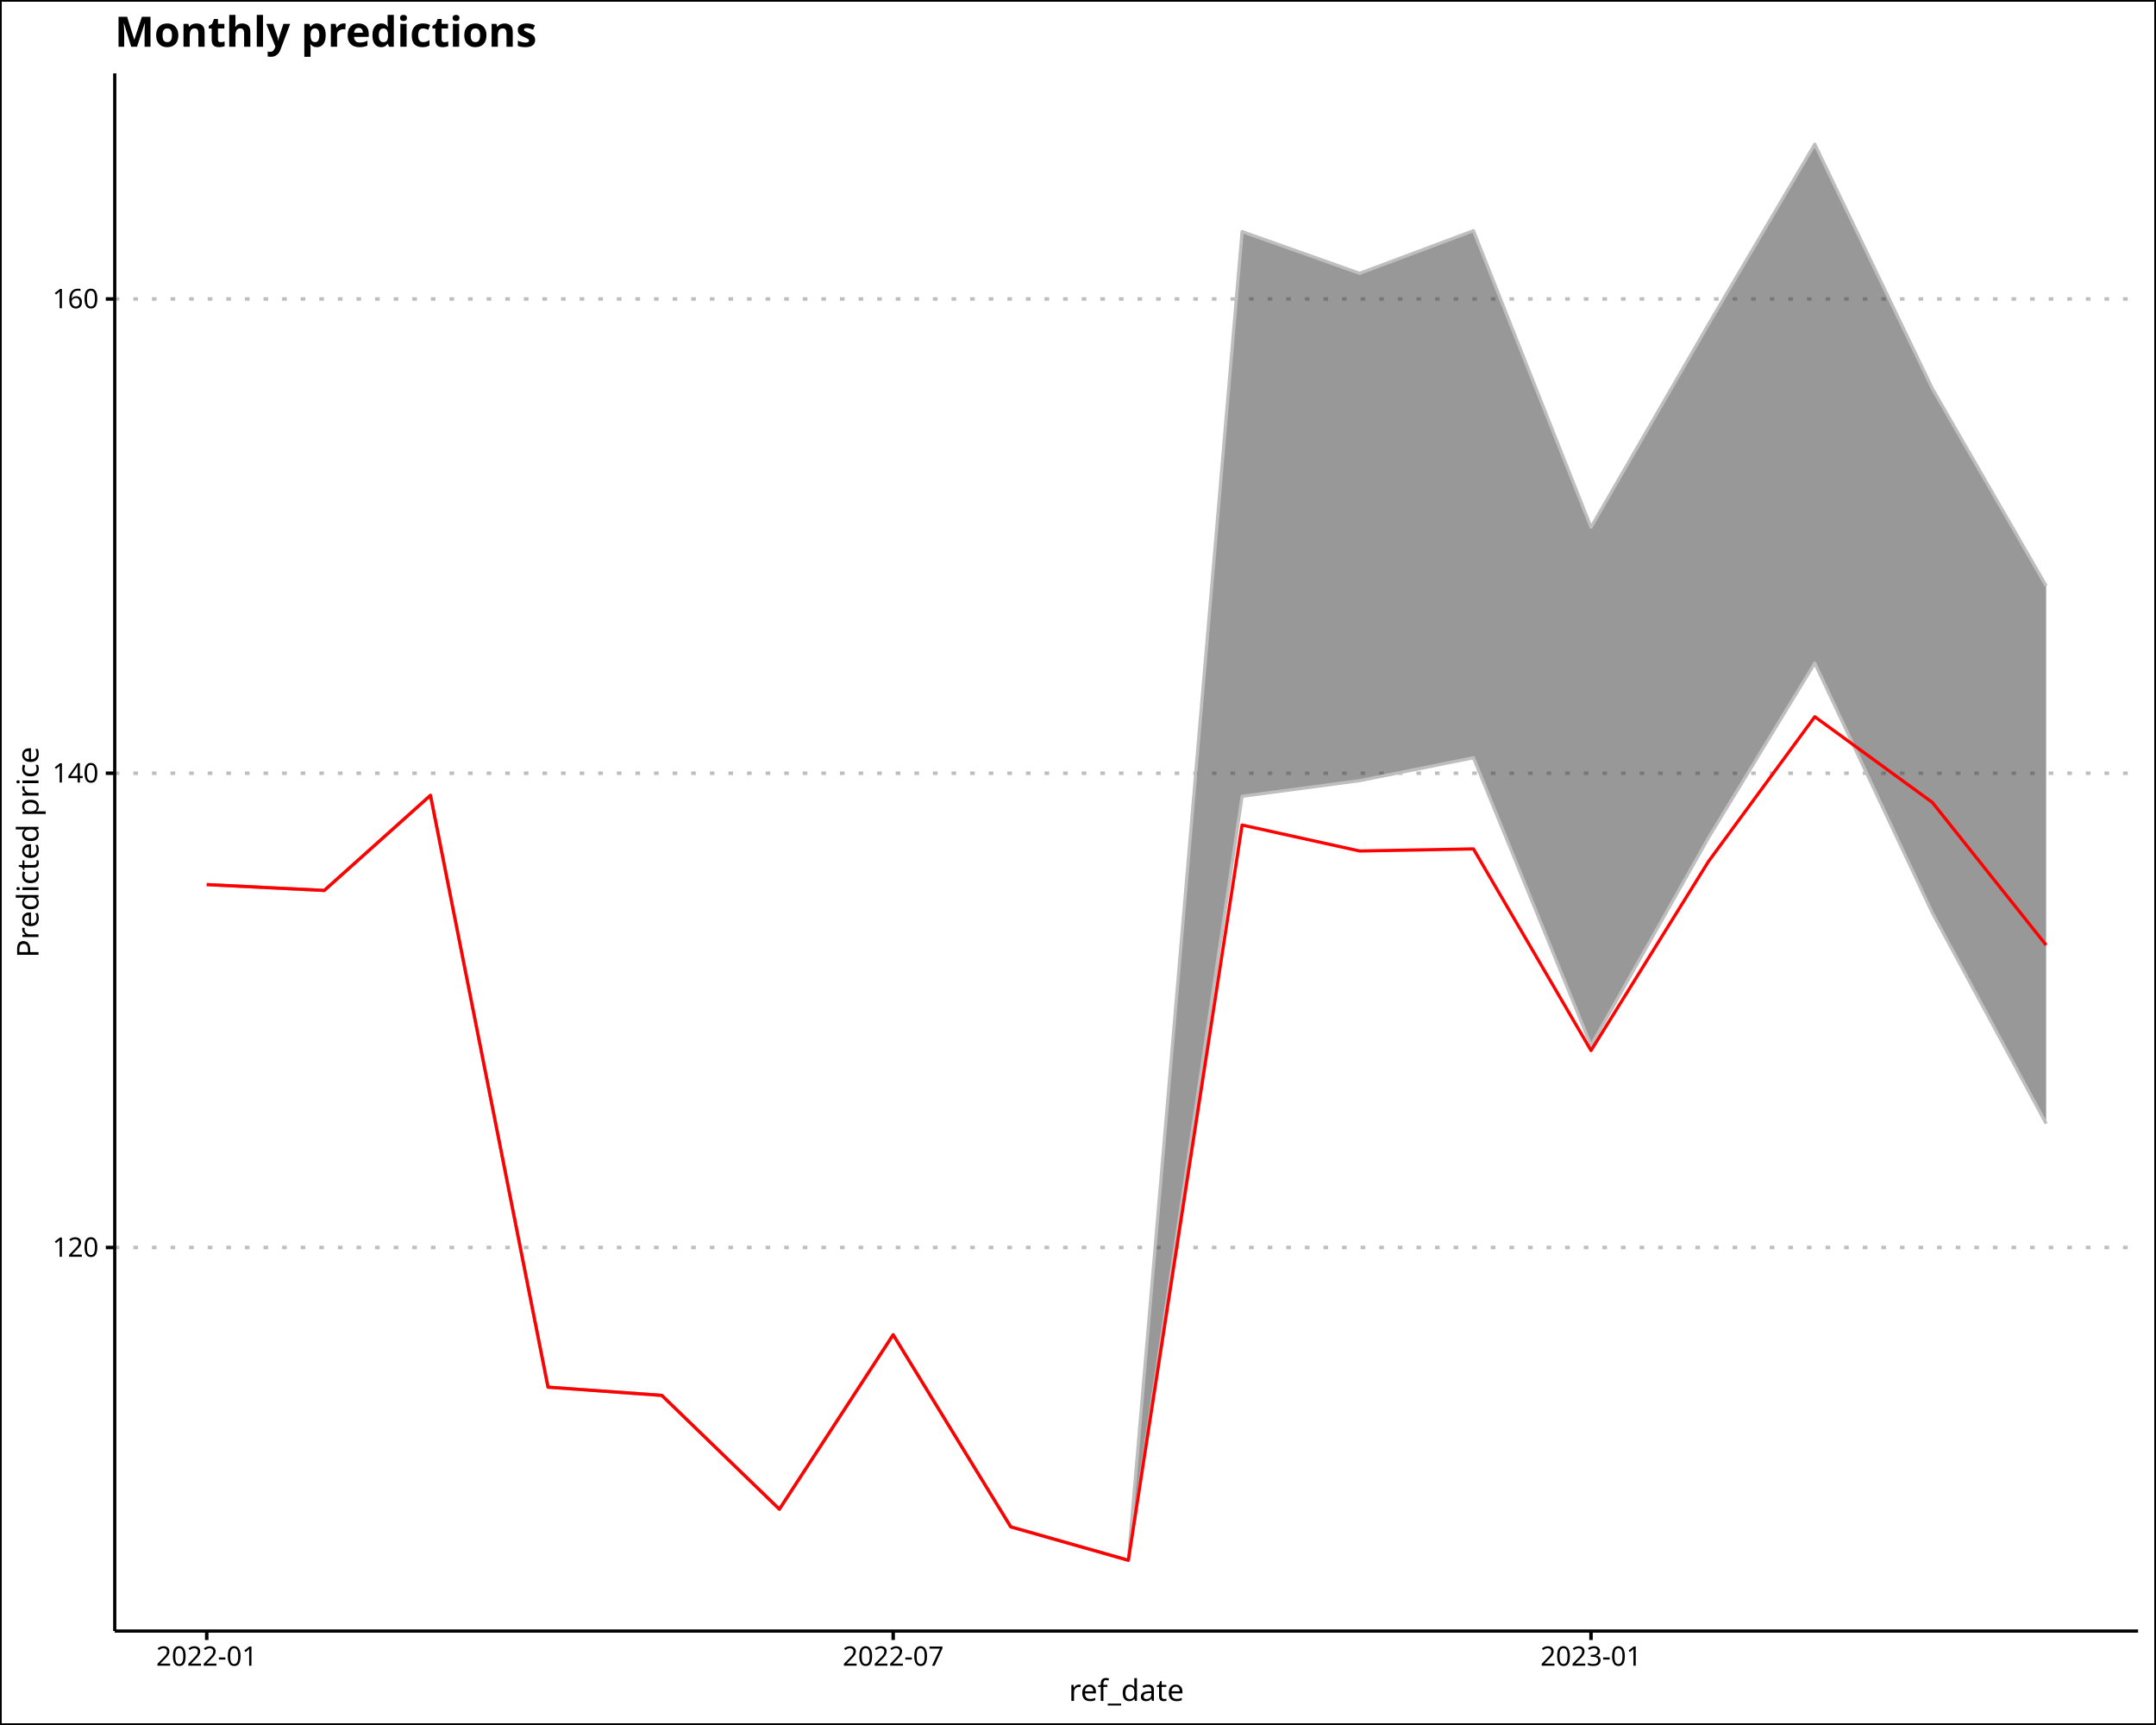
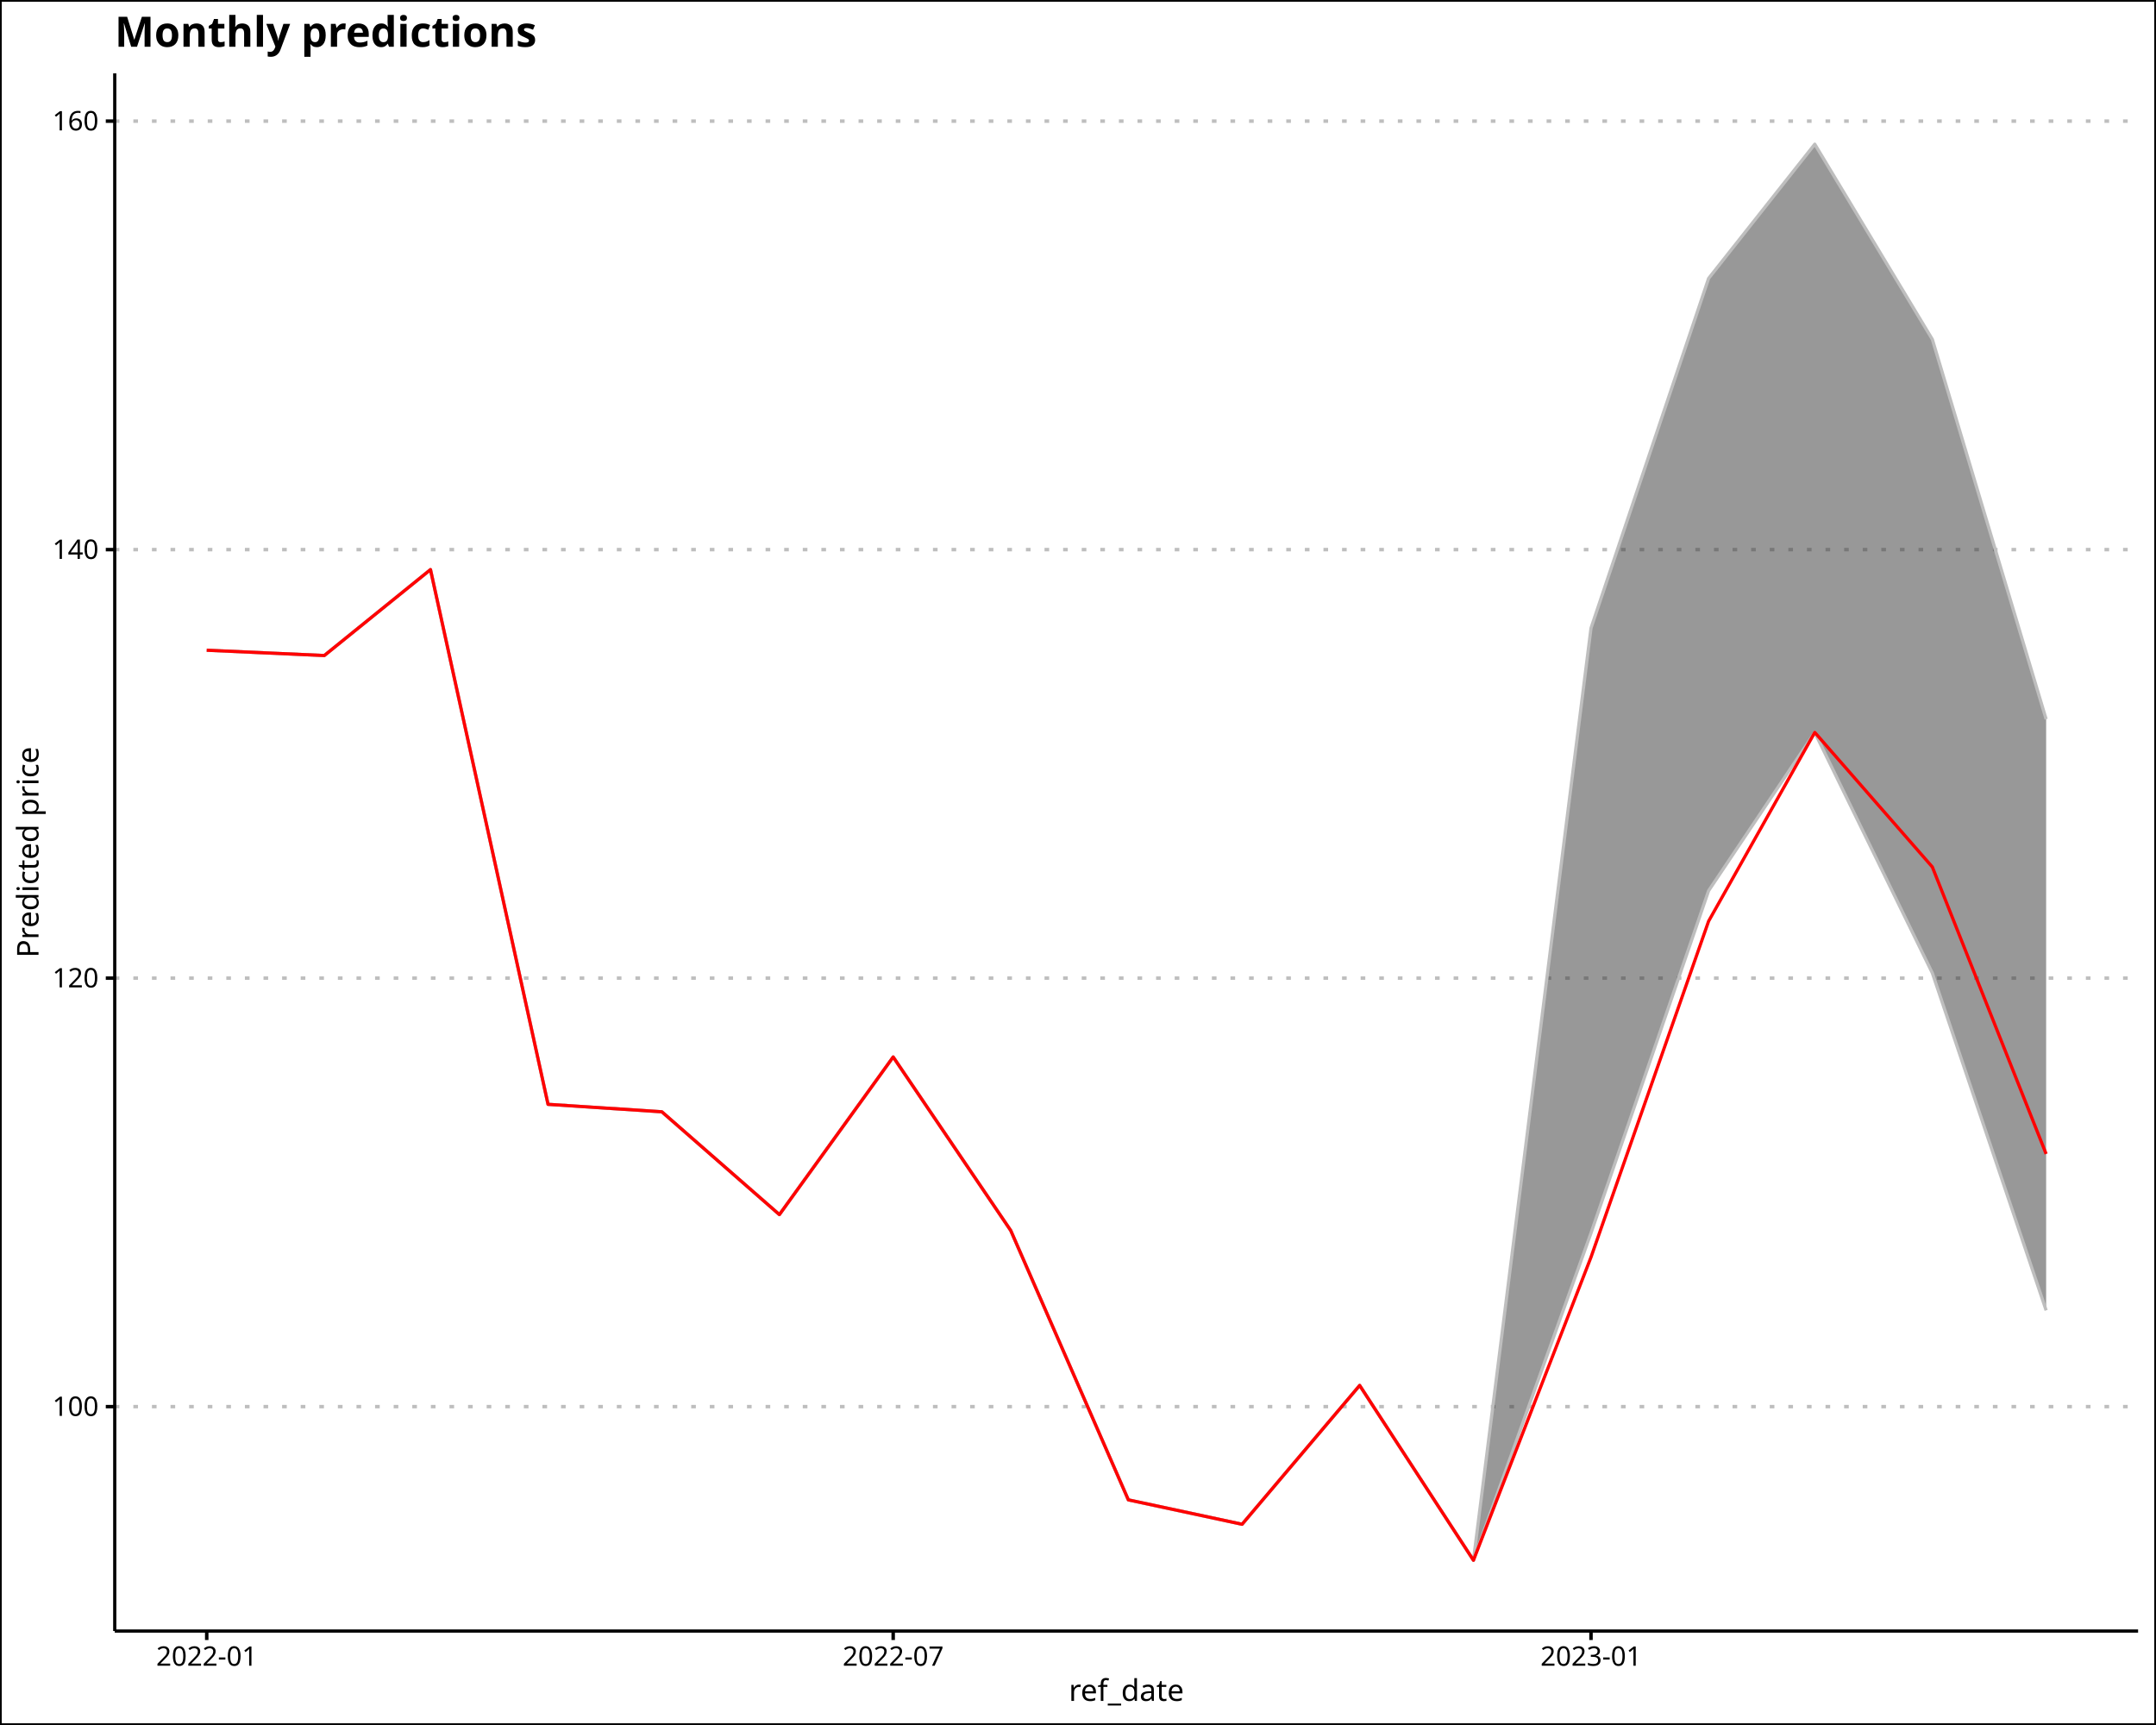
<svg xmlns="http://www.w3.org/2000/svg" class="svglite" data-engine-version="2.0" width="720.00pt" height="576.00pt" viewBox="0 0 720.00 576.00">
  <defs>
    <style type="text/css">
    .svglite line, .svglite polyline, .svglite polygon, .svglite path, .svglite rect, .svglite circle {
      fill: none;
      stroke: #000000;
      stroke-linecap: round;
      stroke-linejoin: round;
      stroke-miterlimit: 10.00;
    }
  </style>
  </defs>
  <rect width="100%" height="100%" style="stroke: none; fill: #FFFFFF;" />
  <defs>
    <clipPath id="cpMC4wMHw3MjAuMDB8MC4wMHw1NzYuMDA=">
      <rect x="0.00" y="0.00" width="720.00" height="576.00" />
    </clipPath>
  </defs>
  <g clip-path="url(#cpMC4wMHw3MjAuMDB8MC4wMHw1NzYuMDA=)">
    <rect x="-0" y="0.00" width="720.00" height="576.00" style="stroke-width: 1.16; fill: #FFFFFF;" />
  </g>
  <defs>
    <clipPath id="cpMzguMzJ8NzE0LjAyfDI0LjUwfDU0NC42Mw==">
      <rect x="38.32" y="24.50" width="675.70" height="520.14" />
    </clipPath>
  </defs>
  <g clip-path="url(#cpMzguMzJ8NzE0LjAyfDI0LjUwfDU0NC42Mw==)">
-     <polyline points="38.32,416.55 714.02,416.55 " style="stroke-width: 1.16; stroke: #BEBEBE; stroke-dasharray: 1.55,4.66; stroke-linecap: butt;" />
-     <polyline points="38.32,258.19 714.02,258.19 " style="stroke-width: 1.16; stroke: #BEBEBE; stroke-dasharray: 1.55,4.66; stroke-linecap: butt;" />
-     <polyline points="38.32,99.83 714.02,99.83 " style="stroke-width: 1.16; stroke: #BEBEBE; stroke-dasharray: 1.55,4.66; stroke-linecap: butt;" />
-     <polygon points="69.04,295.38 108.30,297.33 143.76,265.57 183.02,463.19 221.02,465.94 260.28,503.94 298.28,445.69 337.54,509.83 376.81,520.99 414.80,77.34 454.06,91.27 492.06,77.04 531.32,176.05 570.59,108.24 606.05,48.14 645.31,129.76 683.31,195.62 683.31,375.18 645.31,304.81 606.05,221.42 570.59,279.67 531.32,349.11 492.06,253.02 454.06,260.67 414.80,265.90 376.81,520.99 337.54,509.83 298.28,445.69 260.28,503.94 221.02,465.94 183.02,463.19 143.76,265.57 108.30,297.33 69.04,295.38 " style="stroke-width: 0.00; stroke: none; stroke-linecap: butt; fill: #333333; fill-opacity: 0.50;" />
-     <polyline points="69.04,295.38 108.30,297.33 143.76,265.57 183.02,463.19 221.02,465.94 260.28,503.94 298.28,445.69 337.54,509.83 376.81,520.99 414.80,77.34 454.06,91.27 492.06,77.04 531.32,176.05 570.59,108.24 606.05,48.14 645.31,129.76 683.31,195.62 " style="stroke-width: 1.07; stroke: none; stroke-linecap: butt;" />
-     <polyline points="683.31,375.18 645.31,304.81 606.05,221.42 570.59,279.67 531.32,349.11 492.06,253.02 454.06,260.67 414.80,265.90 376.81,520.99 337.54,509.83 298.28,445.69 260.28,503.94 221.02,465.94 183.02,463.19 143.76,265.57 108.30,297.33 69.04,295.38 " style="stroke-width: 1.07; stroke: none; stroke-linecap: butt;" />
-     <polyline points="69.04,295.38 108.30,297.33 143.76,265.57 183.02,463.19 221.02,465.94 260.28,503.94 298.28,445.69 337.54,509.83 376.81,520.99 414.80,265.90 454.06,260.67 492.06,253.02 531.32,349.11 570.59,279.67 606.05,221.42 645.31,304.81 683.31,375.18 " style="stroke-width: 1.07; stroke: #BEBEBE; stroke-linecap: butt;" />
-     <polyline points="69.04,295.38 108.30,297.33 143.76,265.57 183.02,463.19 221.02,465.94 260.28,503.94 298.28,445.69 337.54,509.83 376.81,520.99 414.80,77.34 454.06,91.27 492.06,77.04 531.32,176.05 570.59,108.24 606.05,48.14 645.31,129.76 683.31,195.62 " style="stroke-width: 1.07; stroke: #BEBEBE; stroke-linecap: butt;" />
-     <polyline points="69.04,295.38 108.30,297.33 143.76,265.57 183.02,463.19 221.02,465.94 260.28,503.94 298.28,445.69 337.54,509.83 376.81,520.99 414.80,275.49 454.06,284.16 492.06,283.46 531.32,350.78 570.59,287.59 606.05,239.33 645.31,267.93 683.31,315.57 " style="stroke-width: 1.07; stroke: #FF0000; stroke-linecap: butt;" />
+     <polyline points="38.32,469.69 714.02,469.69 " style="stroke-width: 1.16; stroke: #BEBEBE; stroke-dasharray: 1.55,4.66; stroke-linecap: butt;" />
+     <polyline points="38.32,326.61 714.02,326.61 " style="stroke-width: 1.16; stroke: #BEBEBE; stroke-dasharray: 1.55,4.66; stroke-linecap: butt;" />
+     <polyline points="38.32,183.52 714.02,183.52 " style="stroke-width: 1.16; stroke: #BEBEBE; stroke-dasharray: 1.55,4.66; stroke-linecap: butt;" />
+     <polyline points="38.32,40.44 714.02,40.44 " style="stroke-width: 1.16; stroke: #BEBEBE; stroke-dasharray: 1.55,4.66; stroke-linecap: butt;" />
+     <polygon points="69.04,217.12 108.30,218.89 143.76,190.20 183.02,368.75 221.02,371.24 260.28,405.57 298.28,352.94 337.54,410.89 376.81,500.82 414.80,508.97 454.06,462.61 492.06,520.99 531.32,209.73 570.59,92.96 606.05,48.14 645.31,113.32 683.31,240.15 683.31,437.55 645.31,324.92 606.05,244.59 570.59,297.43 531.32,411.73 492.06,520.99 454.06,462.61 414.80,508.97 376.81,500.82 337.54,410.89 298.28,352.94 260.28,405.57 221.02,371.24 183.02,368.75 143.76,190.20 108.30,218.89 69.04,217.12 " style="stroke-width: 0.00; stroke: none; stroke-linecap: butt; fill: #333333; fill-opacity: 0.50;" />
+     <polyline points="69.04,217.12 108.30,218.89 143.76,190.20 183.02,368.75 221.02,371.24 260.28,405.57 298.28,352.94 337.54,410.89 376.81,500.82 414.80,508.97 454.06,462.61 492.06,520.99 531.32,209.73 570.59,92.96 606.05,48.14 645.31,113.32 683.31,240.15 " style="stroke-width: 1.07; stroke: none; stroke-linecap: butt;" />
+     <polyline points="683.31,437.55 645.31,324.92 606.05,244.59 570.59,297.43 531.32,411.73 492.06,520.99 454.06,462.61 414.80,508.97 376.81,500.82 337.54,410.89 298.28,352.94 260.28,405.57 221.02,371.24 183.02,368.75 143.76,190.20 108.30,218.89 69.04,217.12 " style="stroke-width: 1.07; stroke: none; stroke-linecap: butt;" />
+     <polyline points="69.04,217.12 108.30,218.89 143.76,190.20 183.02,368.75 221.02,371.24 260.28,405.57 298.28,352.94 337.54,410.89 376.81,500.82 414.80,508.97 454.06,462.61 492.06,520.99 531.32,411.73 570.59,297.43 606.05,244.59 645.31,324.92 683.31,437.55 " style="stroke-width: 1.07; stroke: #BEBEBE; stroke-linecap: butt;" />
+     <polyline points="69.04,217.12 108.30,218.89 143.76,190.20 183.02,368.75 221.02,371.24 260.28,405.57 298.28,352.94 337.54,410.89 376.81,500.82 414.80,508.97 454.06,462.61 492.06,520.99 531.32,209.73 570.59,92.96 606.05,48.14 645.31,113.32 683.31,240.15 " style="stroke-width: 1.07; stroke: #BEBEBE; stroke-linecap: butt;" />
+     <polyline points="69.04,217.12 108.30,218.89 143.76,190.20 183.02,368.75 221.02,371.24 260.28,405.57 298.28,352.94 337.54,410.89 376.81,500.82 414.80,508.97 454.06,462.61 492.06,520.99 531.32,419.79 570.59,307.60 606.05,244.56 645.31,289.50 683.31,385.32 " style="stroke-width: 1.07; stroke: #FF0000; stroke-linecap: butt;" />
  </g>
  <g clip-path="url(#cpMC4wMHw3MjAuMDB8MC4wMHw1NzYuMDA=)">
    <polyline points="38.32,544.63 38.32,24.50 " style="stroke-width: 1.07; stroke-linecap: butt;" />
-     <text x="32.94" y="419.65" text-anchor="end" style="font-size: 9.00px; font-family: sans;" textLength="15.02px" lengthAdjust="spacingAndGlyphs">120</text>
-     <text x="32.94" y="261.29" text-anchor="end" style="font-size: 9.00px; font-family: sans;" textLength="15.02px" lengthAdjust="spacingAndGlyphs">140</text>
-     <text x="32.94" y="102.92" text-anchor="end" style="font-size: 9.00px; font-family: sans;" textLength="15.02px" lengthAdjust="spacingAndGlyphs">160</text>
-     <polyline points="35.33,416.55 38.32,416.55 " style="stroke-width: 1.16; stroke-linecap: butt;" />
-     <polyline points="35.33,258.19 38.32,258.19 " style="stroke-width: 1.16; stroke-linecap: butt;" />
-     <polyline points="35.33,99.83 38.32,99.83 " style="stroke-width: 1.16; stroke-linecap: butt;" />
+     <text x="32.94" y="472.79" text-anchor="end" style="font-size: 9.00px; font-family: sans;" textLength="15.02px" lengthAdjust="spacingAndGlyphs">100</text>
+     <text x="32.94" y="329.71" text-anchor="end" style="font-size: 9.00px; font-family: sans;" textLength="15.02px" lengthAdjust="spacingAndGlyphs">120</text>
+     <text x="32.94" y="186.62" text-anchor="end" style="font-size: 9.00px; font-family: sans;" textLength="15.02px" lengthAdjust="spacingAndGlyphs">140</text>
+     <text x="32.94" y="43.54" text-anchor="end" style="font-size: 9.00px; font-family: sans;" textLength="15.02px" lengthAdjust="spacingAndGlyphs">160</text>
+     <polyline points="35.33,469.69 38.32,469.69 " style="stroke-width: 1.16; stroke-linecap: butt;" />
+     <polyline points="35.33,326.61 38.32,326.61 " style="stroke-width: 1.16; stroke-linecap: butt;" />
+     <polyline points="35.33,183.52 38.32,183.52 " style="stroke-width: 1.16; stroke-linecap: butt;" />
+     <polyline points="35.33,40.44 38.32,40.44 " style="stroke-width: 1.16; stroke-linecap: butt;" />
    <polyline points="38.32,544.63 714.02,544.63 " style="stroke-width: 1.07; stroke-linecap: butt;" />
    <polyline points="69.04,547.62 69.04,544.63 " style="stroke-width: 1.16; stroke-linecap: butt;" />
    <polyline points="298.28,547.62 298.28,544.63 " style="stroke-width: 1.16; stroke-linecap: butt;" />
    <polyline points="531.32,547.62 531.32,544.63 " style="stroke-width: 1.16; stroke-linecap: butt;" />
    <text x="69.04" y="556.21" text-anchor="middle" style="font-size: 9.00px; font-family: sans;" textLength="33.03px" lengthAdjust="spacingAndGlyphs">2022-01</text>
    <text x="298.28" y="556.21" text-anchor="middle" style="font-size: 9.00px; font-family: sans;" textLength="33.03px" lengthAdjust="spacingAndGlyphs">2022-07</text>
    <text x="531.32" y="556.21" text-anchor="middle" style="font-size: 9.00px; font-family: sans;" textLength="33.03px" lengthAdjust="spacingAndGlyphs">2023-01</text>
    <text x="376.17" y="567.95" text-anchor="middle" style="font-size: 10.00px; font-family: sans;" textLength="36.70px" lengthAdjust="spacingAndGlyphs">ref_date</text>
    <text transform="translate(12.86,284.56) rotate(-90)" text-anchor="middle" style="font-size: 10.00px; font-family: sans;" textLength="66.71px" lengthAdjust="spacingAndGlyphs">Predicted price</text>
    <text x="38.32" y="15.61" style="font-size: 14.00px; font-weight: bold; font-family: sans;" textLength="120.63px" lengthAdjust="spacingAndGlyphs">Monthly predictions</text>
  </g>
</svg>
